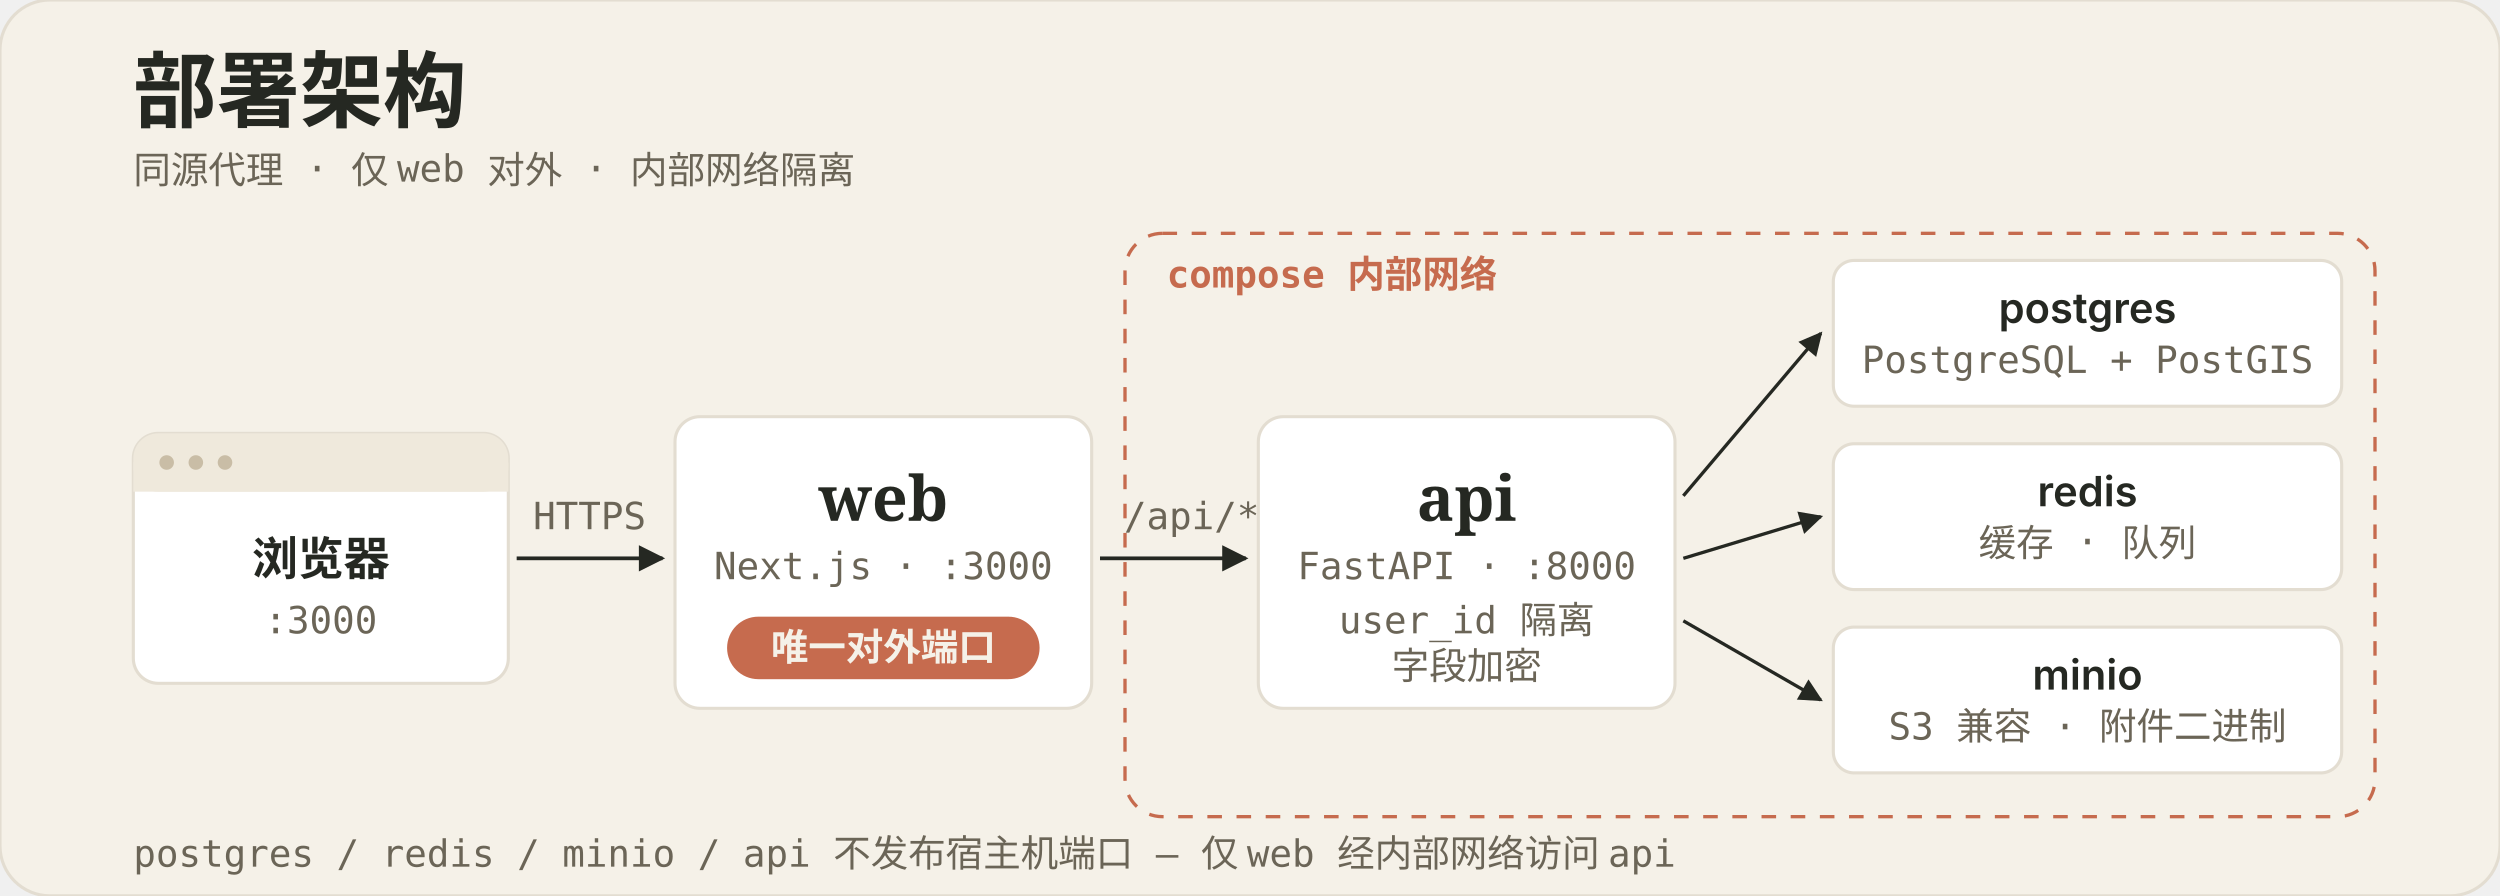
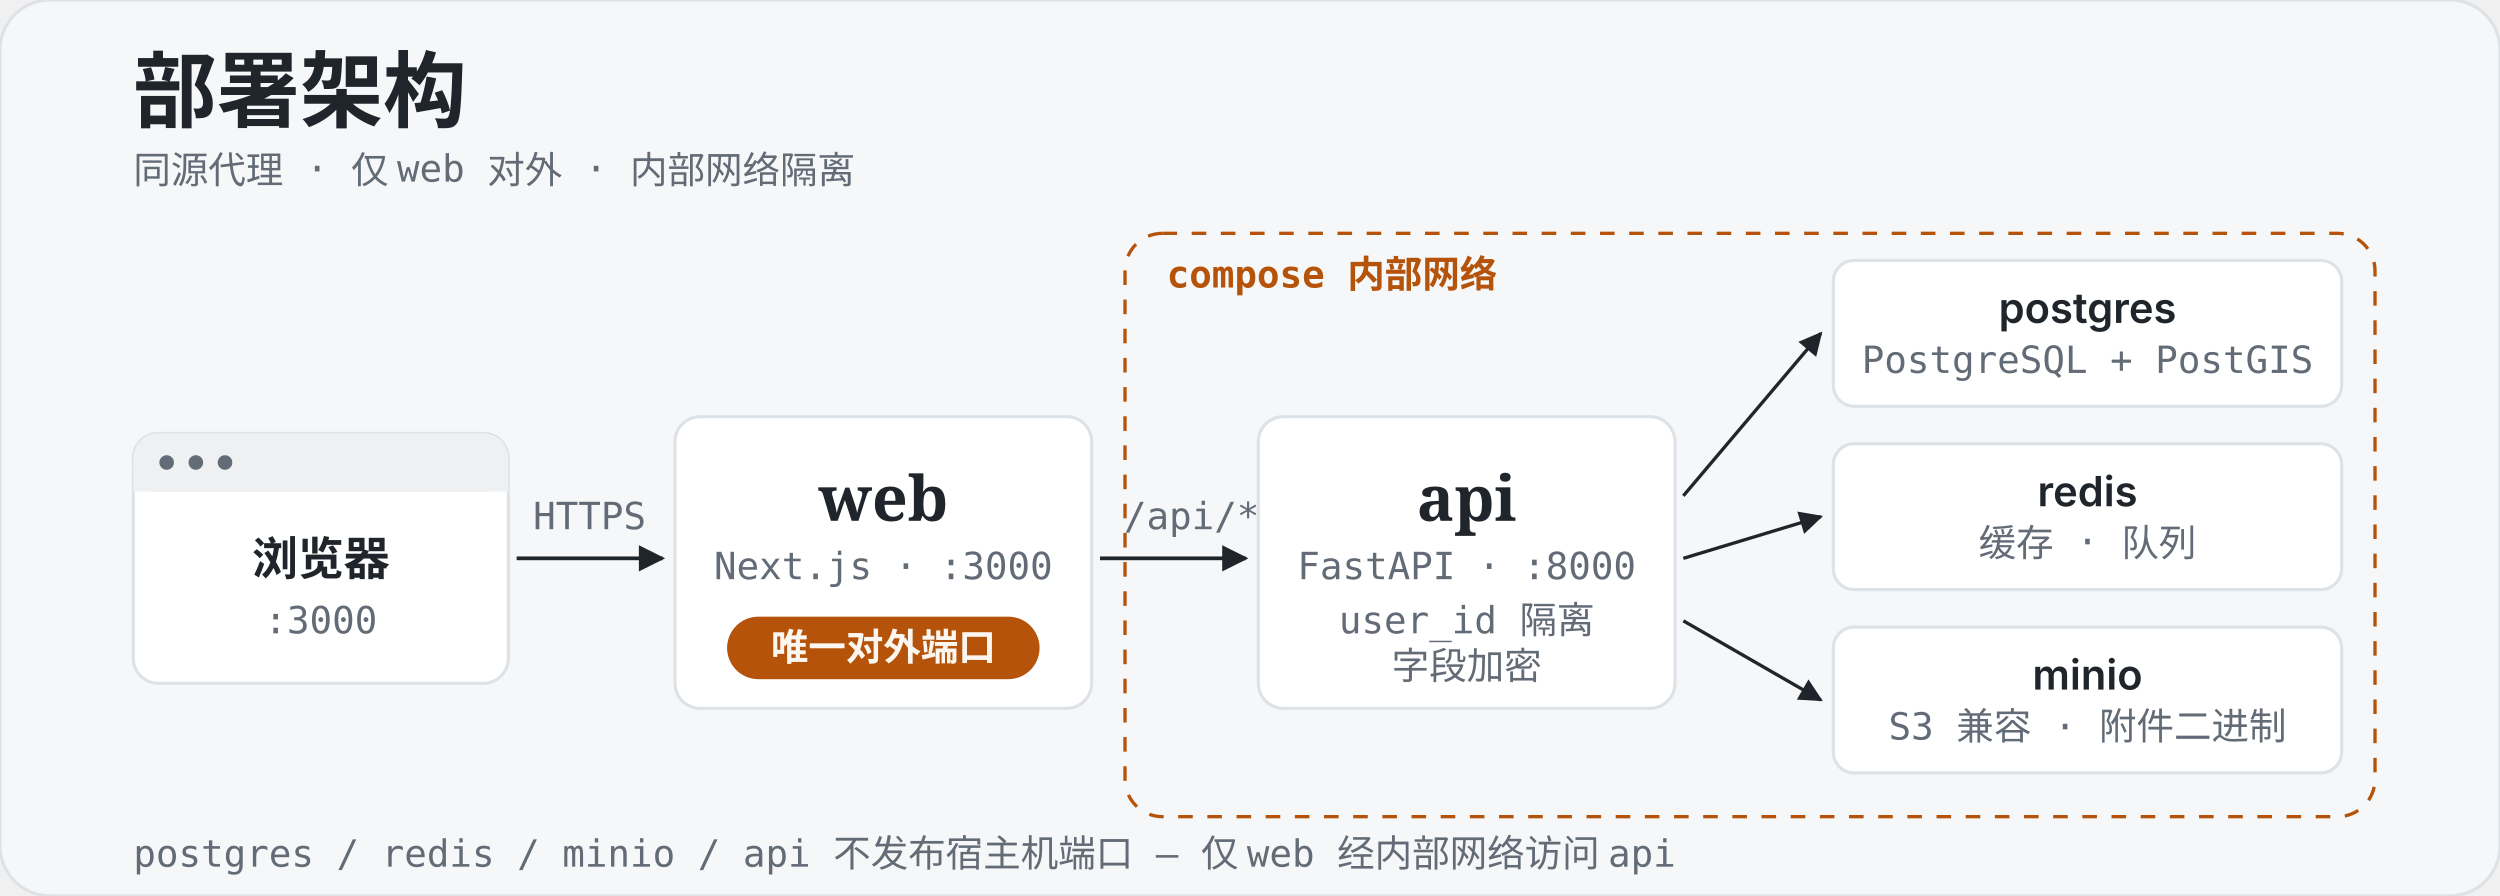
<svg xmlns="http://www.w3.org/2000/svg" width="1200" height="430" viewBox="0 0 1200 430" role="img" aria-labelledby="archTitle archDesc">
-   <rect width="1200" height="430" rx="24" fill="#F5F1E8" stroke="#E3DDD1" stroke-width="1.5" />
-   <text x="64" y="58" font-family="Georgia, 'Songti SC', 'Noto Serif SC', serif" font-size="40" font-weight="700" fill="#252822">部署架构</text>
-   <text x="64" y="88" font-family="ui-monospace, SFMono-Regular, Menlo, monospace" font-size="18" fill="#6B6557">同源代理 · 仅 web 对外 · 内部网络隔离</text>
-   <rect x="540" y="112" width="600" height="280" rx="18" fill="none" stroke="#C66B4E" stroke-width="1.6" stroke-dasharray="7 7" />
-   <text x="560" y="138" font-family="ui-monospace, SFMono-Regular, Menlo, monospace" font-size="18" font-weight="600" fill="#C66B4E">compose 内部网络</text>
+   <rect width="1200" height="430" rx="24" fill="#f6f7f8" stroke="#dde2e7" stroke-width="1.5" />
+   <text x="64" y="58" font-family="Georgia, 'Songti SC', 'Noto Serif SC', serif" font-size="40" font-weight="700" fill="#20252b">部署架构</text>
+   <text x="64" y="88" font-family="ui-monospace, SFMono-Regular, Menlo, monospace" font-size="18" fill="#626b76">同源代理 · 仅 web 对外 · 内部网络隔离</text>
+   <rect x="540" y="112" width="600" height="280" rx="18" fill="none" stroke="#b45309" stroke-width="1.6" stroke-dasharray="7 7" />
+   <text x="560" y="138" font-family="ui-monospace, SFMono-Regular, Menlo, monospace" font-size="18" font-weight="600" fill="#b45309">compose 内部网络</text>
  <g id="browser">
-     <rect x="64" y="208" width="180" height="120" rx="12" fill="#FFFFFF" stroke="#E3DDD1" stroke-width="1.5" />
-     <rect x="64" y="208" width="180" height="28" rx="12" fill="#EFE9DC" />
-     <rect x="64" y="222" width="180" height="14" fill="#EFE9DC" />
-     <circle cx="80" cy="222" r="3.5" fill="#C9BDA6" />
-     <circle cx="94" cy="222" r="3.5" fill="#C9BDA6" />
-     <circle cx="108" cy="222" r="3.5" fill="#C9BDA6" />
-     <text x="154" y="276" text-anchor="middle" font-family="-apple-system, BlinkMacSystemFont, 'Segoe UI', 'PingFang SC', sans-serif" font-size="22" font-weight="600" fill="#252822">浏览器</text>
-     <text x="154" y="304" text-anchor="middle" font-family="ui-monospace, SFMono-Regular, Menlo, monospace" font-size="18" fill="#6B6557">:3000</text>
+     <rect x="64" y="208" width="180" height="120" rx="12" fill="#ffffff" stroke="#dde2e7" stroke-width="1.5" />
+     <rect x="64" y="208" width="180" height="28" rx="12" fill="#eef0f2" />
+     <rect x="64" y="222" width="180" height="14" fill="#eef0f2" />
+     <circle cx="80" cy="222" r="3.5" fill="#626b76" />
+     <circle cx="94" cy="222" r="3.5" fill="#626b76" />
+     <circle cx="108" cy="222" r="3.5" fill="#626b76" />
+     <text x="154" y="276" text-anchor="middle" font-family="-apple-system, BlinkMacSystemFont, 'Segoe UI', 'PingFang SC', sans-serif" font-size="22" font-weight="600" fill="#20252b">浏览器</text>
+     <text x="154" y="304" text-anchor="middle" font-family="ui-monospace, SFMono-Regular, Menlo, monospace" font-size="18" fill="#626b76">:3000</text>
  </g>
-   <g stroke="#252822" stroke-width="1.8" fill="none">
+   <g stroke="#20252b" stroke-width="1.8" fill="none">
    <line x1="248" y1="268" x2="318" y2="268" marker-end="url(#arrow)" />
  </g>
-   <text x="283" y="254" text-anchor="middle" font-family="ui-monospace, SFMono-Regular, Menlo, monospace" font-size="18" fill="#6B6557">HTTPS</text>
+   <text x="283" y="254" text-anchor="middle" font-family="ui-monospace, SFMono-Regular, Menlo, monospace" font-size="18" fill="#626b76">HTTPS</text>
  <g id="web">
-     <rect x="324" y="200" width="200" height="140" rx="12" fill="#FFFFFF" stroke="#E3DDD1" stroke-width="1.5" />
-     <text x="424" y="250" text-anchor="middle" font-family="Georgia, 'Songti SC', 'Noto Serif SC', serif" font-size="30" font-weight="700" fill="#252822">web</text>
-     <text x="424" y="278" text-anchor="middle" font-family="ui-monospace, SFMono-Regular, Menlo, monospace" font-size="18" fill="#6B6557">Next.js · :3000</text>
-     <rect x="349" y="296" width="150" height="30" rx="15" fill="#C66B4E" />
-     <text x="424" y="317" text-anchor="middle" font-family="ui-monospace, SFMono-Regular, Menlo, monospace" font-size="18" font-weight="600" fill="#F5F1E8">唯一对外端口</text>
+     <rect x="324" y="200" width="200" height="140" rx="12" fill="#ffffff" stroke="#dde2e7" stroke-width="1.5" />
+     <text x="424" y="250" text-anchor="middle" font-family="Georgia, 'Songti SC', 'Noto Serif SC', serif" font-size="30" font-weight="700" fill="#20252b">web</text>
+     <text x="424" y="278" text-anchor="middle" font-family="ui-monospace, SFMono-Regular, Menlo, monospace" font-size="18" fill="#626b76">Next.js · :3000</text>
+     <rect x="349" y="296" width="150" height="30" rx="15" fill="#b45309" />
+     <text x="424" y="317" text-anchor="middle" font-family="ui-monospace, SFMono-Regular, Menlo, monospace" font-size="18" font-weight="600" fill="#fbf6ef">唯一对外端口</text>
  </g>
-   <g stroke="#252822" stroke-width="1.8" fill="none">
+   <g stroke="#20252b" stroke-width="1.8" fill="none">
    <line x1="528" y1="268" x2="598" y2="268" marker-end="url(#arrow)" />
  </g>
-   <text x="572" y="254" text-anchor="middle" font-family="ui-monospace, SFMono-Regular, Menlo, monospace" font-size="18" fill="#6B6557">/api/*</text>
+   <text x="572" y="254" text-anchor="middle" font-family="ui-monospace, SFMono-Regular, Menlo, monospace" font-size="18" fill="#626b76">/api/*</text>
  <g id="api">
-     <rect x="604" y="200" width="200" height="140" rx="12" fill="#FFFFFF" stroke="#E3DDD1" stroke-width="1.5" />
-     <text x="704" y="250" text-anchor="middle" font-family="Georgia, 'Songti SC', 'Noto Serif SC', serif" font-size="30" font-weight="700" fill="#252822">api</text>
-     <text x="704" y="278" text-anchor="middle" font-family="ui-monospace, SFMono-Regular, Menlo, monospace" font-size="18" fill="#6B6557">FastAPI · :8000</text>
-     <text x="704" y="304" text-anchor="middle" font-family="ui-monospace, SFMono-Regular, Menlo, monospace" font-size="18" fill="#6B6557">user_id 隔离</text>
-     <text x="704" y="326" text-anchor="middle" font-family="ui-monospace, SFMono-Regular, Menlo, monospace" font-size="18" fill="#6B6557">字段加密</text>
+     <rect x="604" y="200" width="200" height="140" rx="12" fill="#ffffff" stroke="#dde2e7" stroke-width="1.5" />
+     <text x="704" y="250" text-anchor="middle" font-family="Georgia, 'Songti SC', 'Noto Serif SC', serif" font-size="30" font-weight="700" fill="#20252b">api</text>
+     <text x="704" y="278" text-anchor="middle" font-family="ui-monospace, SFMono-Regular, Menlo, monospace" font-size="18" fill="#626b76">FastAPI · :8000</text>
+     <text x="704" y="304" text-anchor="middle" font-family="ui-monospace, SFMono-Regular, Menlo, monospace" font-size="18" fill="#626b76">user_id 隔离</text>
+     <text x="704" y="326" text-anchor="middle" font-family="ui-monospace, SFMono-Regular, Menlo, monospace" font-size="18" fill="#626b76">字段加密</text>
  </g>
-   <g stroke="#252822" stroke-width="1.6" fill="none">
+   <g stroke="#20252b" stroke-width="1.6" fill="none">
    <line x1="808" y1="238" x2="874" y2="160" marker-end="url(#arrow)" />
    <line x1="808" y1="268" x2="874" y2="248" marker-end="url(#arrow)" />
    <line x1="808" y1="298" x2="874" y2="336" marker-end="url(#arrow)" />
  </g>
  <g id="postgres">
-     <rect x="880" y="125" width="244" height="70" rx="10" fill="#FFFFFF" stroke="#E3DDD1" stroke-width="1.5" />
-     <text x="1002" y="155" text-anchor="middle" font-family="-apple-system, BlinkMacSystemFont, 'Segoe UI', 'PingFang SC', sans-serif" font-size="20" font-weight="600" fill="#252822">postgres</text>
-     <text x="1002" y="179" text-anchor="middle" font-family="ui-monospace, SFMono-Regular, Menlo, monospace" font-size="18" fill="#6B6557">PostgreSQL + PostGIS</text>
+     <rect x="880" y="125" width="244" height="70" rx="10" fill="#ffffff" stroke="#dde2e7" stroke-width="1.5" />
+     <text x="1002" y="155" text-anchor="middle" font-family="-apple-system, BlinkMacSystemFont, 'Segoe UI', 'PingFang SC', sans-serif" font-size="20" font-weight="600" fill="#20252b">postgres</text>
+     <text x="1002" y="179" text-anchor="middle" font-family="ui-monospace, SFMono-Regular, Menlo, monospace" font-size="18" fill="#626b76">PostgreSQL + PostGIS</text>
  </g>
  <g id="redis">
-     <rect x="880" y="213" width="244" height="70" rx="10" fill="#FFFFFF" stroke="#E3DDD1" stroke-width="1.5" />
-     <text x="1002" y="243" text-anchor="middle" font-family="-apple-system, BlinkMacSystemFont, 'Segoe UI', 'PingFang SC', sans-serif" font-size="20" font-weight="600" fill="#252822">redis</text>
-     <text x="1002" y="267" text-anchor="middle" font-family="ui-monospace, SFMono-Regular, Menlo, monospace" font-size="18" fill="#6B6557">缓存 · 队列</text>
+     <rect x="880" y="213" width="244" height="70" rx="10" fill="#ffffff" stroke="#dde2e7" stroke-width="1.5" />
+     <text x="1002" y="243" text-anchor="middle" font-family="-apple-system, BlinkMacSystemFont, 'Segoe UI', 'PingFang SC', sans-serif" font-size="20" font-weight="600" fill="#20252b">redis</text>
+     <text x="1002" y="267" text-anchor="middle" font-family="ui-monospace, SFMono-Regular, Menlo, monospace" font-size="18" fill="#626b76">缓存 · 队列</text>
  </g>
  <g id="minio">
-     <rect x="880" y="301" width="244" height="70" rx="10" fill="#FFFFFF" stroke="#E3DDD1" stroke-width="1.5" />
-     <text x="1002" y="331" text-anchor="middle" font-family="-apple-system, BlinkMacSystemFont, 'Segoe UI', 'PingFang SC', sans-serif" font-size="20" font-weight="600" fill="#252822">minio</text>
-     <text x="1002" y="355" text-anchor="middle" font-family="ui-monospace, SFMono-Regular, Menlo, monospace" font-size="18" fill="#6B6557">S3 兼容 · 附件二进制</text>
+     <rect x="880" y="301" width="244" height="70" rx="10" fill="#ffffff" stroke="#dde2e7" stroke-width="1.5" />
+     <text x="1002" y="331" text-anchor="middle" font-family="-apple-system, BlinkMacSystemFont, 'Segoe UI', 'PingFang SC', sans-serif" font-size="20" font-weight="600" fill="#20252b">minio</text>
+     <text x="1002" y="355" text-anchor="middle" font-family="ui-monospace, SFMono-Regular, Menlo, monospace" font-size="18" fill="#626b76">S3 兼容 · 附件二进制</text>
  </g>
  <defs>
    <marker id="arrow" viewBox="0 0 10 10" refX="9" refY="5" markerWidth="7" markerHeight="7" orient="auto-start-reverse">
-       <path d="M 0 0 L 10 5 L 0 10 z" fill="#252822" />
+       <path d="M 0 0 L 10 5 L 0 10 z" fill="#20252b" />
    </marker>
  </defs>
-   <text x="64" y="416" font-family="ui-monospace, SFMono-Regular, Menlo, monospace" font-size="18" fill="#6B6557">postgres / redis / minio / api 不发布宿主机端口 — 仅 web 经内部网络访问 api</text>
+   <text x="64" y="416" font-family="ui-monospace, SFMono-Regular, Menlo, monospace" font-size="18" fill="#626b76">postgres / redis / minio / api 不发布宿主机端口 — 仅 web 经内部网络访问 api</text>
</svg>
